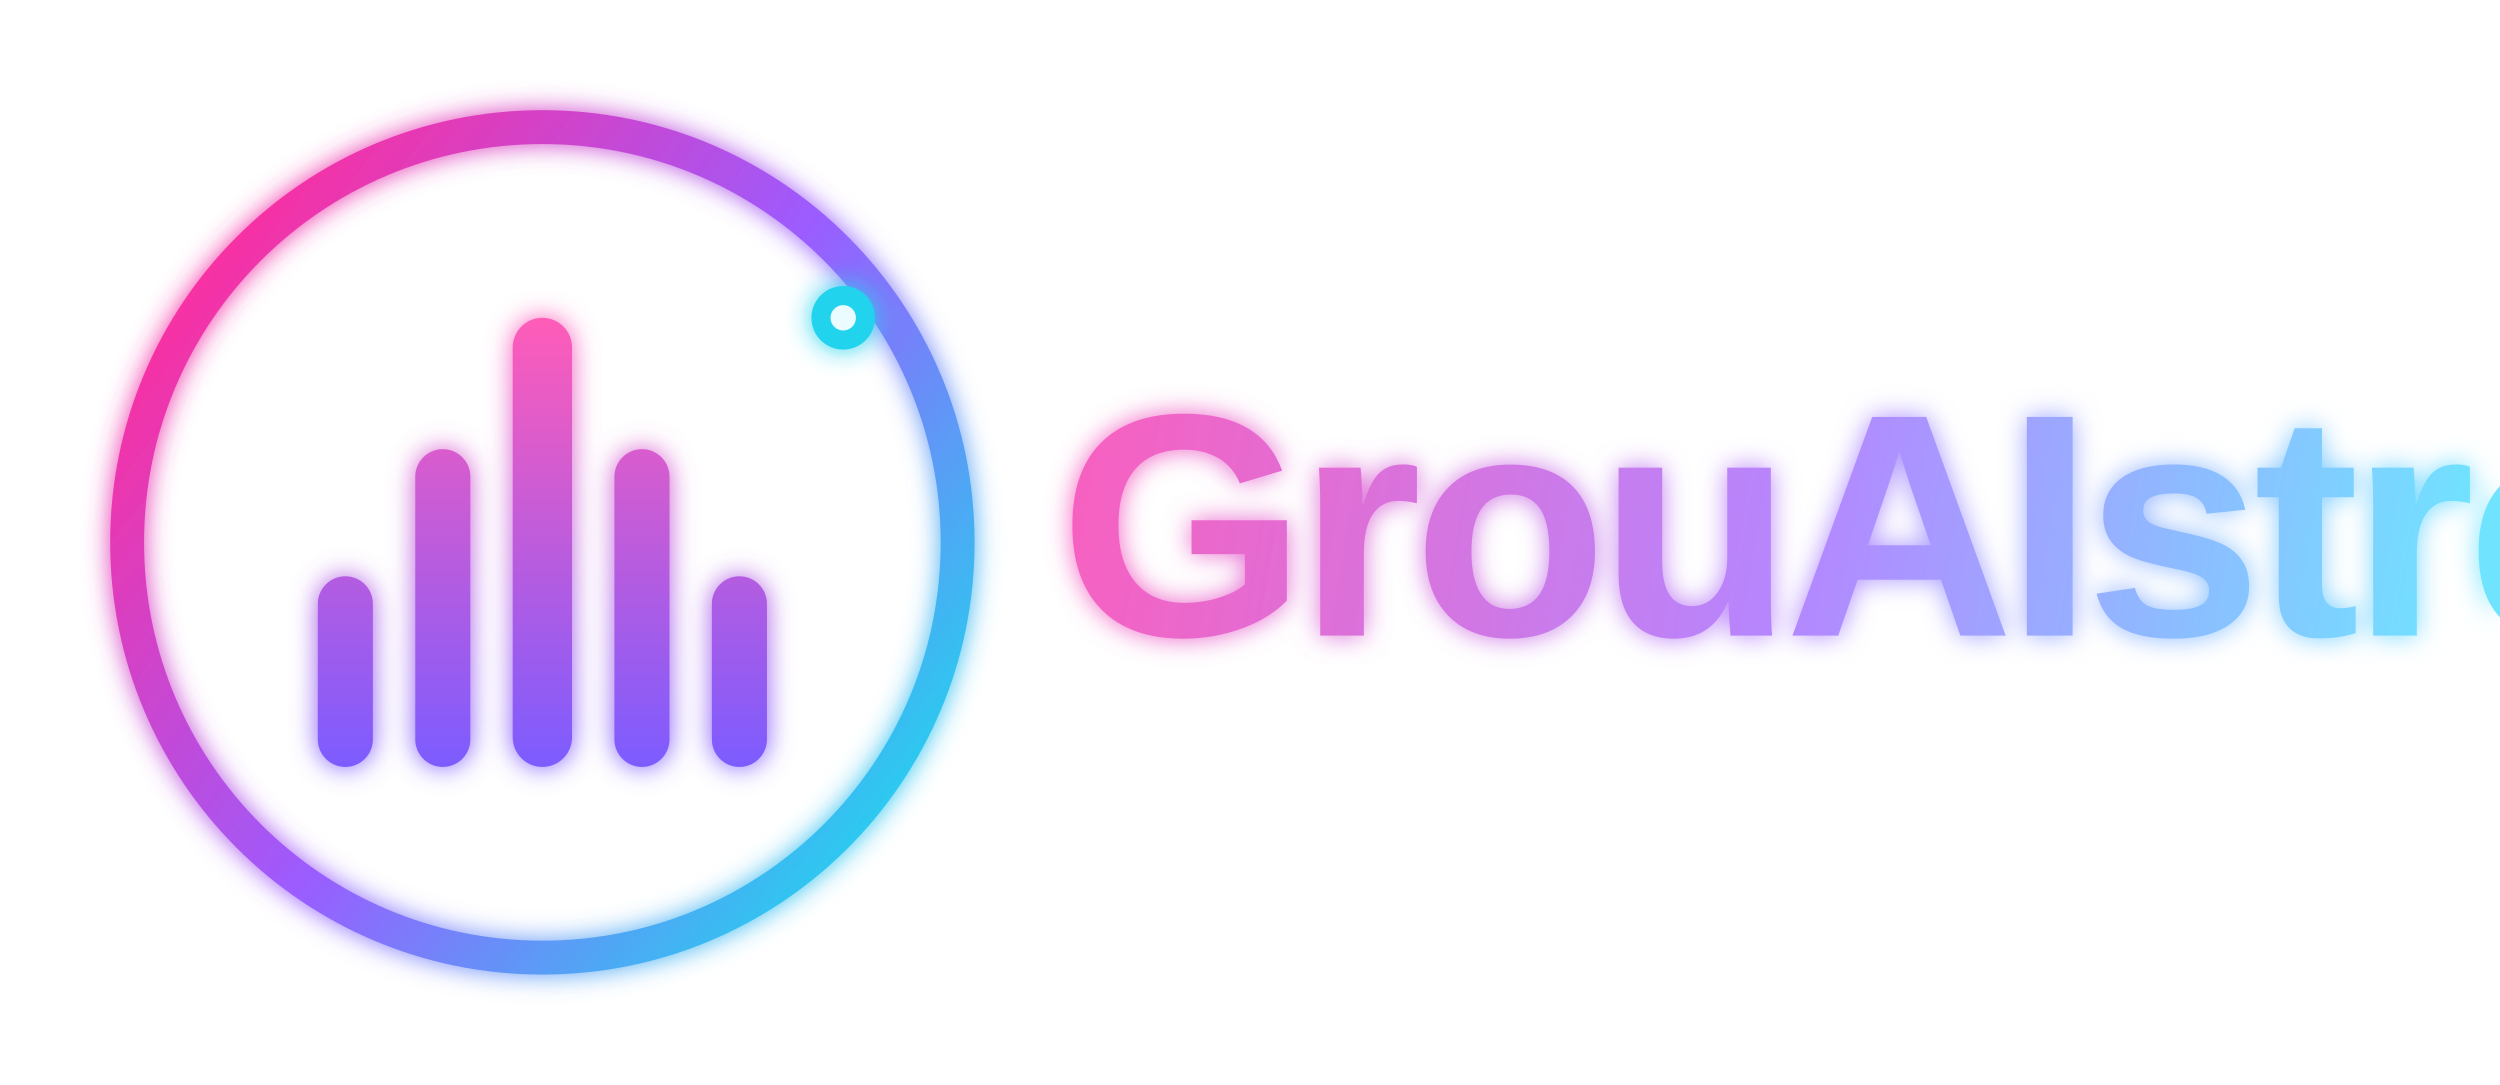
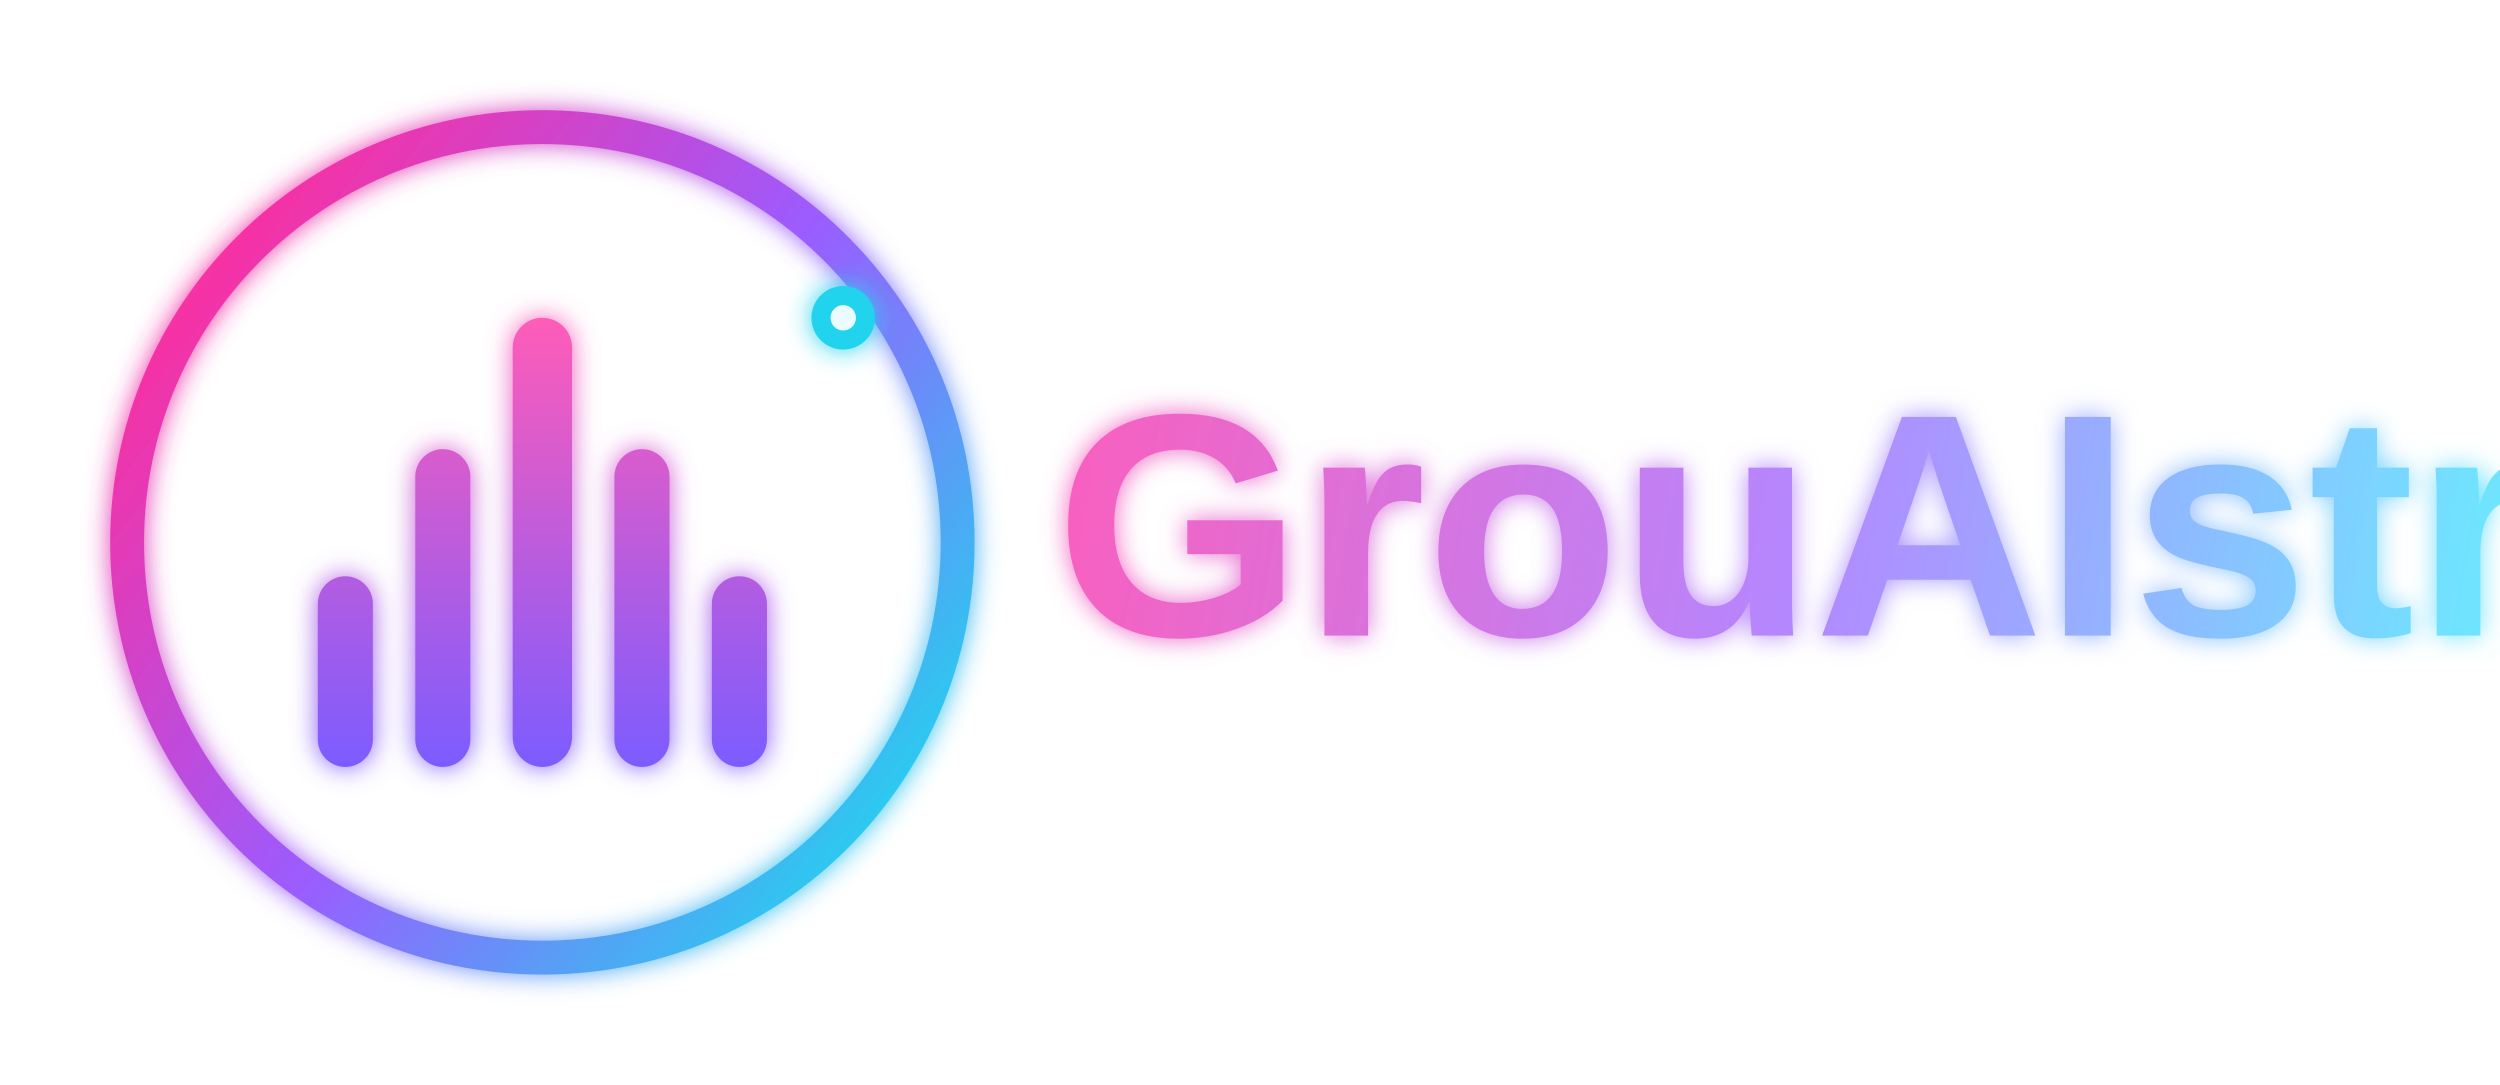
<svg xmlns="http://www.w3.org/2000/svg" viewBox="0 0 1180 512" fill="none" role="img" aria-label="GrouAIstream">
  <defs>
    <linearGradient id="gfBrand" x1="80" y1="120" x2="432" y2="392" gradientUnits="userSpaceOnUse">
      <stop offset="0" stop-color="#ff2d9b" />
      <stop offset="0.52" stop-color="#9b5cff" />
      <stop offset="1" stop-color="#22d3ee" />
    </linearGradient>
    <linearGradient id="gfBar" x1="256" y1="150" x2="256" y2="362" gradientUnits="userSpaceOnUse">
      <stop offset="0" stop-color="#ff5cb8" />
      <stop offset="1" stop-color="#7c5cff" />
    </linearGradient>
    <linearGradient id="gfText" x1="470" y1="200" x2="1160" y2="320" gradientUnits="userSpaceOnUse">
      <stop offset="0" stop-color="#ff5cb8" />
      <stop offset="0.55" stop-color="#b487ff" />
      <stop offset="1" stop-color="#6fe4ff" />
    </linearGradient>
    <filter id="gfGlow" x="-40%" y="-40%" width="180%" height="180%">
      <feGaussianBlur stdDeviation="6" result="b" />
      <feMerge>
        <feMergeNode in="b" />
        <feMergeNode in="SourceGraphic" />
      </feMerge>
    </filter>
    <clipPath id="gfClip">
      <circle cx="256" cy="256" r="180" />
    </clipPath>
    <style>
      .gfBar { transform-box: fill-box; transform-origin: 50% 100%; }
      @media (prefers-reduced-motion: no-preference) {
        .gfBar { animation: gfEq 1s ease-in-out infinite; }
        .f1 { animation-duration:.86s; animation-delay:-.10s; }
        .f2 { animation-duration:1.14s; animation-delay:-.45s; }
        .f3 { animation-duration:.72s;  animation-delay:-.20s; }
        .f4 { animation-duration:1.02s; animation-delay:-.60s; }
        .f5 { animation-duration:.92s;  animation-delay:-.32s; }
      }
      @keyframes gfEq { 0%,100% { transform: scaleY(.35); } 50% { transform: scaleY(1); } }
    </style>
  </defs>
  <circle cx="256" cy="256" r="196" stroke="url(#gfBrand)" stroke-width="16" filter="url(#gfGlow)" />
  <g filter="url(#gfGlow)" clip-path="url(#gfClip)">
    <rect class="gfBar f1" x="150" y="272" width="26" height="90" rx="13" fill="url(#gfBar)" />
    <rect class="gfBar f2" x="196" y="212" width="26" height="150" rx="13" fill="url(#gfBar)" />
    <rect class="gfBar f3" x="242" y="150" width="28" height="212" rx="14" fill="url(#gfBar)" />
    <rect class="gfBar f4" x="290" y="212" width="26" height="150" rx="13" fill="url(#gfBar)" />
    <rect class="gfBar f5" x="336" y="272" width="26" height="90" rx="13" fill="url(#gfBar)" />
  </g>
  <circle cx="398" cy="150" r="15" fill="#22d3ee" filter="url(#gfGlow)" />
  <circle cx="398" cy="150" r="6" fill="#eafcff" />
-   <text x="500" y="300" font-family="'Segoe UI', 'Helvetica Neue', Arial, sans-serif" font-size="150" font-weight="800" letter-spacing="-4" fill="url(#gfText)" filter="url(#gfGlow)">GrouAIstream</text>
+   <text x="498" y="300" textLength="648" lengthAdjust="spacingAndGlyphs" font-family="'Segoe UI', 'Helvetica Neue', Arial, sans-serif" font-size="150" font-weight="800" fill="url(#gfText)" filter="url(#gfGlow)">GrouAIstream</text>
</svg>
